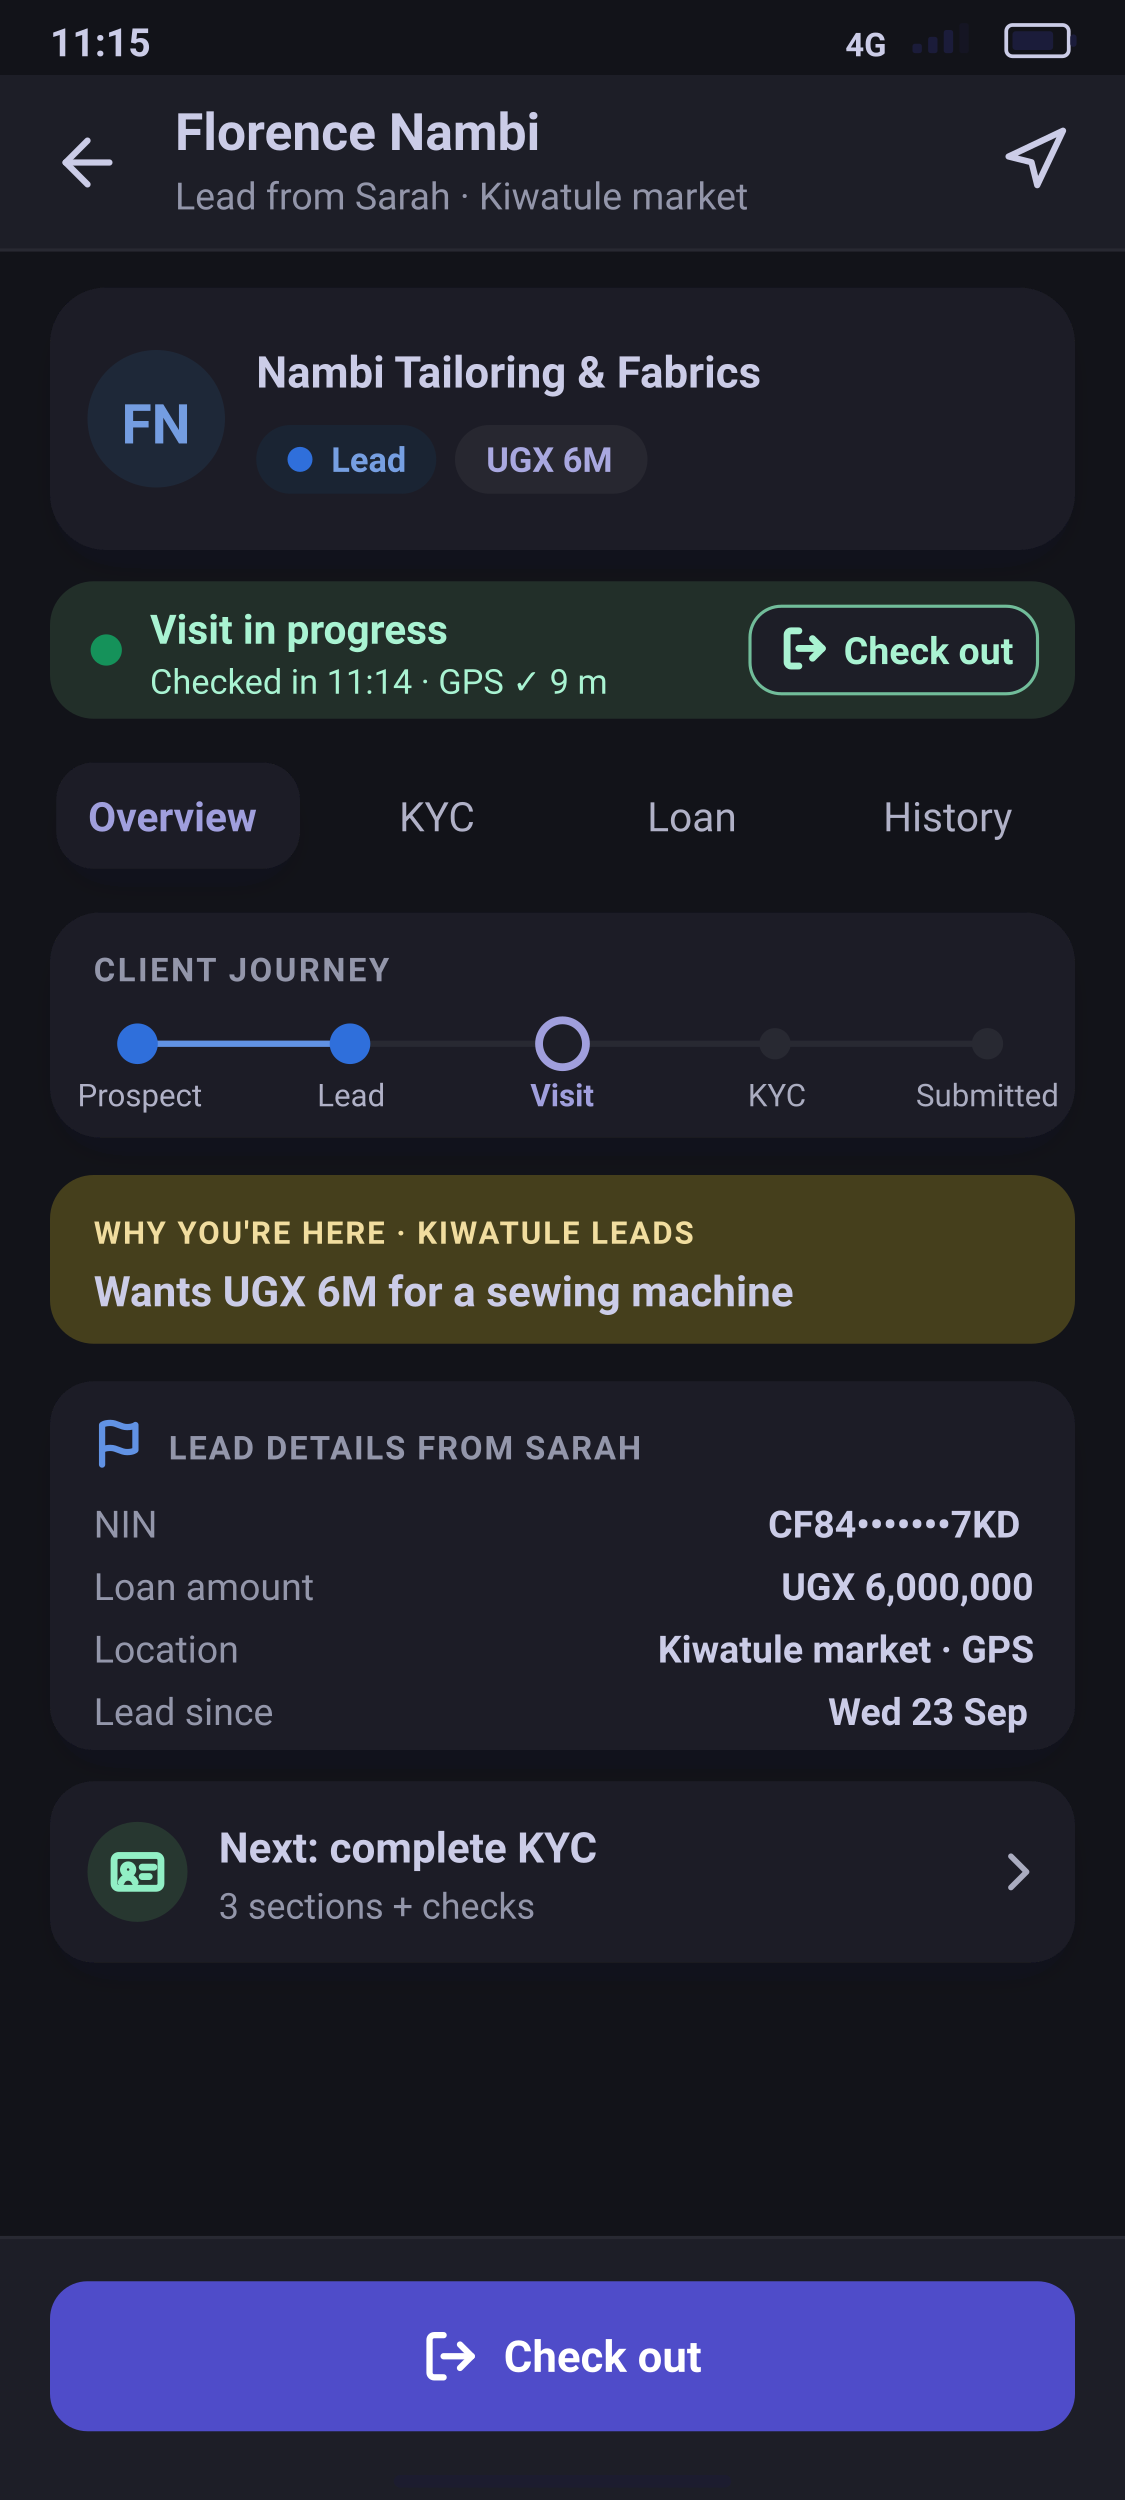
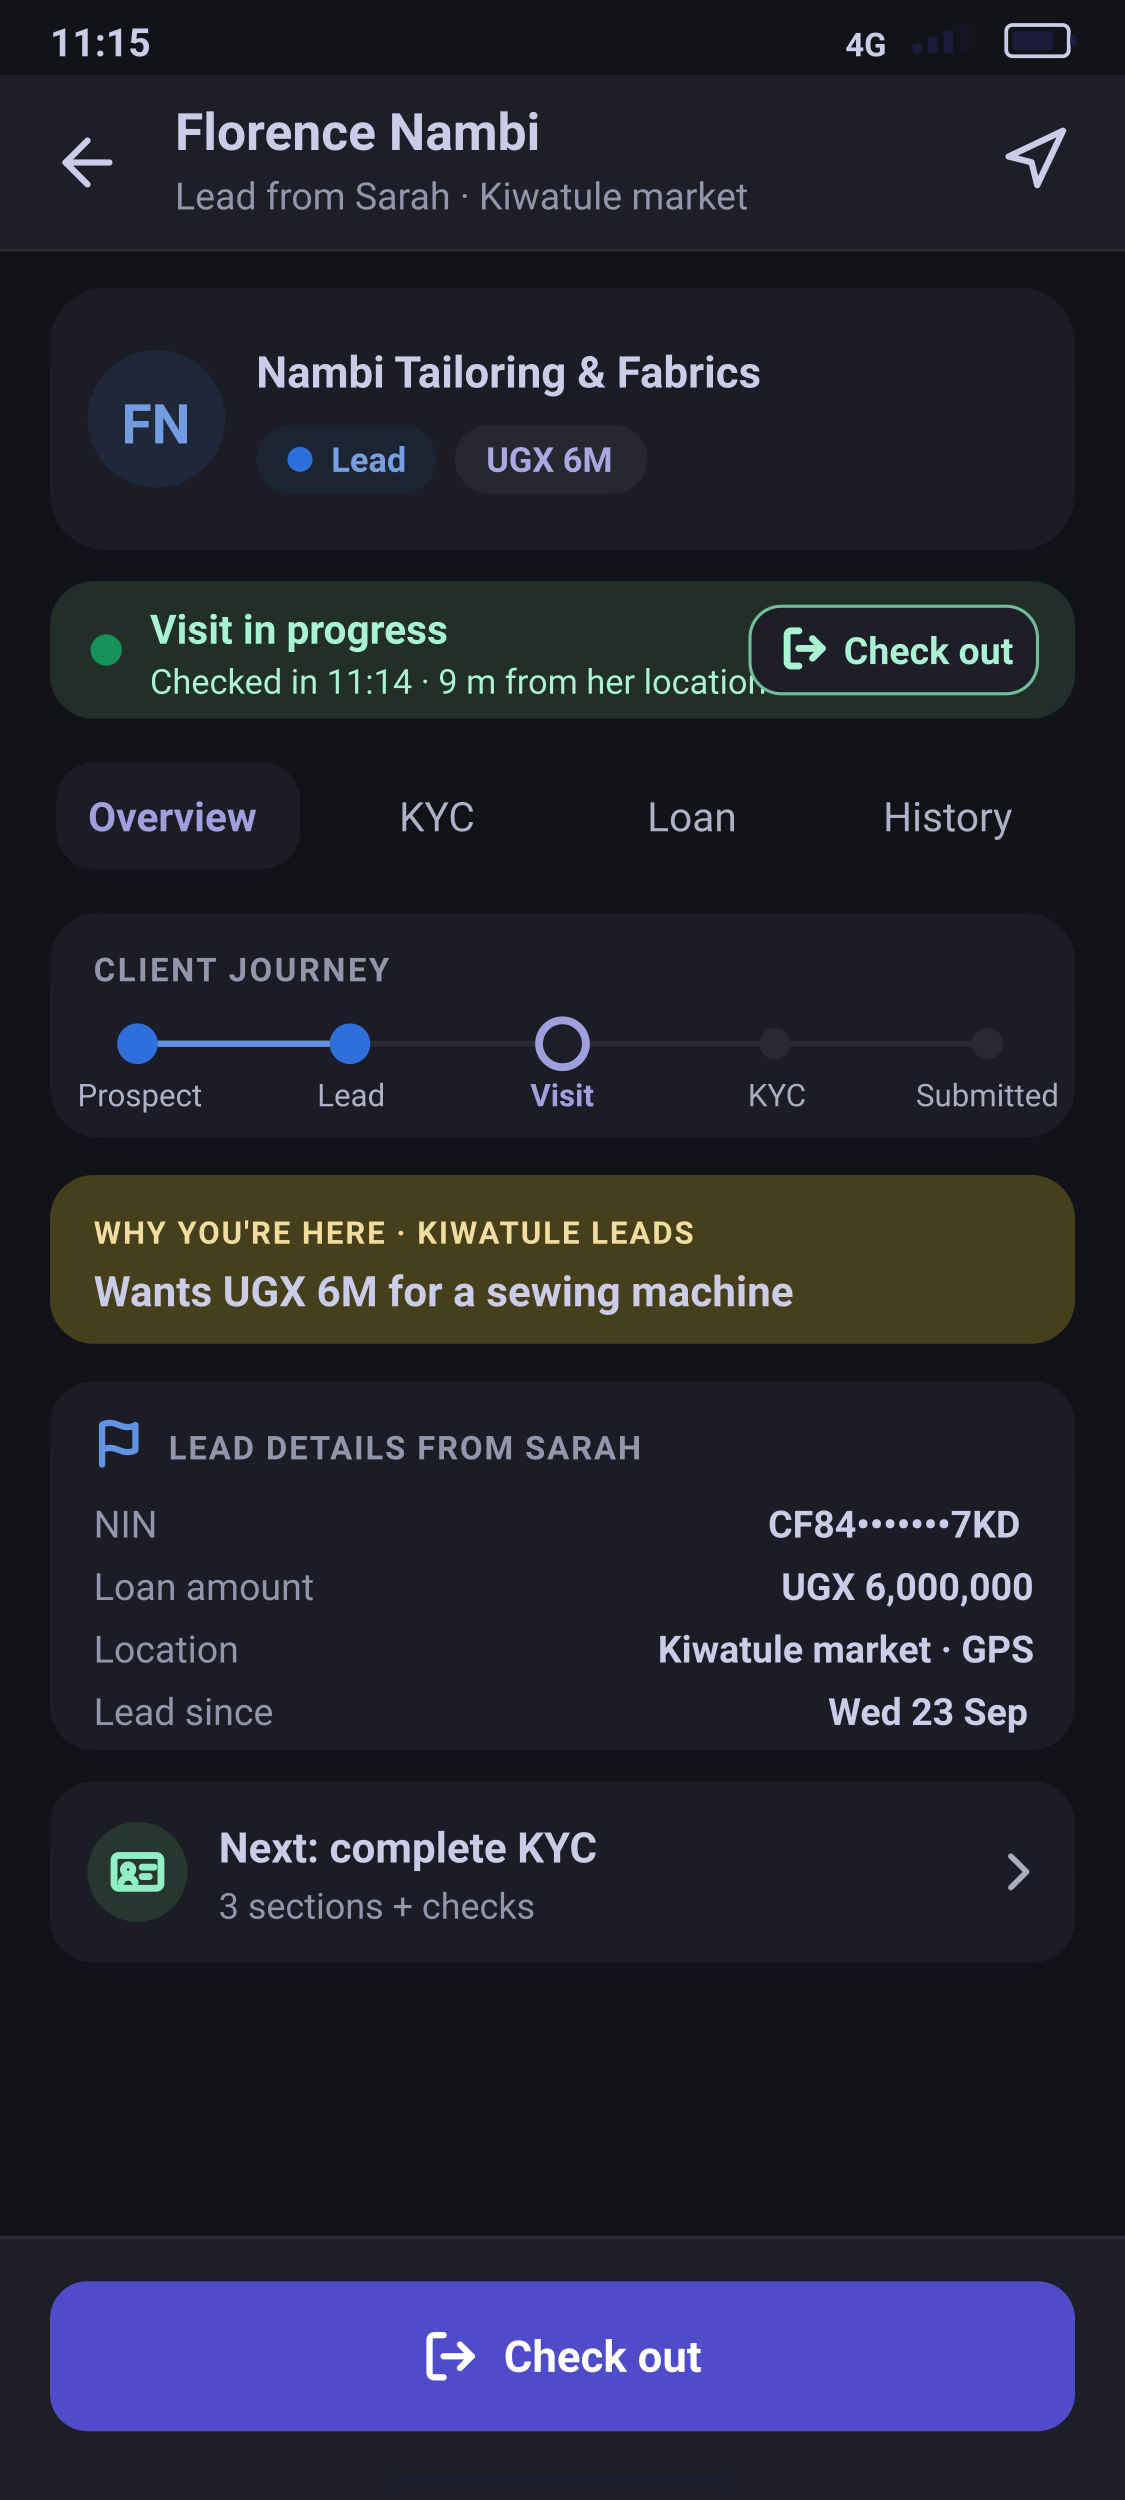
<svg xmlns="http://www.w3.org/2000/svg" width="360" height="800" viewBox="0 0 360 800">
  <defs>
    <filter id="soft" x="-20%" y="-20%" width="140%" height="170%">
      <feDropShadow dx="0" dy="6" stdDeviation="9" flood-color="#1B1C3A" flood-opacity="0.07" />
    </filter>
  </defs>
  <rect id="screen-background" x="0.0" y="0.0" width="360.0" height="800.0" fill="#121319" />
  <g id="status-bar">
    <text id="11-15" x="16.0" y="18.0" font-family="Segoe UI, Roboto, Helvetica Neue, Arial, sans-serif" font-size="12.5" font-weight="600" fill="#CBCCE7">11:15</text>
    <rect id="battery" x="322.0" y="8.0" width="20.0" height="10.0" rx="2" fill="none" stroke="#CBCCE7" stroke-width="1.2" />
    <rect x="324.0" y="10.0" width="13.0" height="6.0" rx="1" fill="#1B1C3A" />
    <rect x="342.5" y="11.0" width="2.0" height="4.0" rx="1" fill="#1B1C3A" />
    <rect id="signal-bar" x="292.0" y="14.0" width="3.0" height="3.0" rx="0.8" fill="#1B1C3A" fill-opacity="1" />
    <rect id="signal-bar-2" x="297.0" y="11.8" width="3.0" height="5.2" rx="0.8" fill="#1B1C3A" fill-opacity="1" />
    <rect id="signal-bar-3" x="302.0" y="9.6" width="3.0" height="7.4" rx="0.8" fill="#1B1C3A" fill-opacity="1" />
    <rect id="signal-bar-4" x="307.0" y="7.4" width="3.0" height="9.6" rx="0.8" fill="#1B1C3A" fill-opacity="0.3" />
    <text id="network" x="270.5" y="18.0" font-family="Segoe UI, Roboto, Helvetica Neue, Arial, sans-serif" font-size="10.5" font-weight="700" fill="#CBCCE7">4G</text>
  </g>
  <g id="app-bar">
    <rect id="app-bar-bg" x="0.0" y="24.0" width="360.0" height="56.0" fill="#1D1E27" />
    <line x1="0.0" y1="80.0" x2="360.0" y2="80.0" stroke="#282932" stroke-width="1" />
    <g id="icon-arrowleft" transform="translate(16.0 40.0) scale(1)">
      <path d="M19 12H5" fill="none" stroke="#CBCCE7" stroke-width="2.00" stroke-linecap="round" stroke-linejoin="round" />
      <path d="M12 19l-7-7 7-7" fill="none" stroke="#CBCCE7" stroke-width="2.00" stroke-linecap="round" stroke-linejoin="round" />
    </g>
    <text id="Florence-Nambi" x="56.0" y="48.0" font-family="Segoe UI, Roboto, Helvetica Neue, Arial, sans-serif" font-size="16.5" font-weight="600" fill="#CBCCE7">Florence Nambi</text>
    <text id="Lead-from-Sarah-Kiwatule-m" x="56.0" y="67.0" font-family="Segoe UI, Roboto, Helvetica Neue, Arial, sans-serif" font-size="12" font-weight="400" fill="#9396AA">Lead from Sarah · Kiwatule market</text>
  </g>
  <g id="icon-navigation" transform="translate(320.0 40.0) scale(0.9167)">
    <path d="M3 11l19-9-9 19-2-8z" fill="none" stroke="#CBCCE7" stroke-width="2.18" stroke-linecap="round" stroke-linejoin="round" />
  </g>
  <g id="client-header">
    <rect x="16.0" y="92.0" width="328.0" height="84.0" rx="18" fill="#1D1E27" filter="url(#soft)" />
    <g id="avatar-FN">
      <circle cx="50.0" cy="134.0" r="22.0" fill="#1E2838" />
      <text id="FN" x="38.9" y="141.9" font-family="Segoe UI, Roboto, Helvetica Neue, Arial, sans-serif" font-size="17.6" font-weight="600" fill="#749DE1">FN</text>
    </g>
    <text id="Nambi-Tailoring-Fabrics" x="82.0" y="124.0" font-family="Segoe UI, Roboto, Helvetica Neue, Arial, sans-serif" font-size="14" font-weight="700" fill="#CBCCE7">Nambi Tailoring &amp; Fabrics</text>
    <g id="chip-Lead">
      <rect x="82.0" y="136.0" width="57.6" height="22.0" rx="11.0" fill="#1A2433" />
      <circle cx="96.0" cy="147.0" r="4.0" fill="#2F6FDB" />
      <text id="Lead" x="106.0" y="151.0" font-family="Segoe UI, Roboto, Helvetica Neue, Arial, sans-serif" font-size="11" font-weight="600" fill="#769FE2">Lead</text>
    </g>
    <g id="chip-UGX-6M">
      <rect x="145.6" y="136.0" width="61.6" height="22.0" rx="11.0" fill="#272730" />
      <text id="UGX-6M" x="155.6" y="151.0" font-family="Segoe UI, Roboto, Helvetica Neue, Arial, sans-serif" font-size="11" font-weight="600" fill="#A9A8E0">UGX 6M</text>
    </g>
  </g>
  <g id="visit-bar">
    <rect x="16.0" y="186.0" width="328.0" height="44.0" rx="14" fill="#222F29" />
    <circle cx="34.0" cy="208.0" r="5.0" fill="#15925A" />
    <text id="Visit-in-progress" x="48.0" y="206.0" font-family="Segoe UI, Roboto, Helvetica Neue, Arial, sans-serif" font-size="13" font-weight="700" fill="#A9F3D2">Visit in progress</text>
-     <text id="Checked-in-11-14-GPS-9-m" x="48.0" y="222.0" font-family="Segoe UI, Roboto, Helvetica Neue, Arial, sans-serif" font-size="11" font-weight="400" fill="#A9F3D2">Checked in 11:14 · GPS ✓ 9 m</text>
+     <text id="Checked-in-11-14-9-m-from" x="48.0" y="222.0" font-family="Segoe UI, Roboto, Helvetica Neue, Arial, sans-serif" font-size="11" font-weight="400" fill="#A9F3D2">Checked in 11:14 · 9 m from her location ✓</text>
    <rect x="240.0" y="194.0" width="92.0" height="28.0" rx="10" fill="#1D1E27" stroke="#71BD9A" stroke-width="1" />
    <g id="icon-logout" transform="translate(250.0 200.0) scale(0.625)">
      <path d="M9 21H5a2 2 0 0 1-2-2V5a2 2 0 0 1 2-2h4" fill="none" stroke="#A9F3D2" stroke-width="3.52" stroke-linecap="round" stroke-linejoin="round" />
      <path d="M16 17l5-5-5-5" fill="none" stroke="#A9F3D2" stroke-width="3.52" stroke-linecap="round" stroke-linejoin="round" />
      <path d="M21 12H9" fill="none" stroke="#A9F3D2" stroke-width="3.52" stroke-linecap="round" stroke-linejoin="round" />
    </g>
    <text id="Check-out" x="270.0" y="212.5" font-family="Segoe UI, Roboto, Helvetica Neue, Arial, sans-serif" font-size="12" font-weight="700" fill="#A9F3D2">Check out</text>
  </g>
  <g id="tabs">
    <rect x="18.0" y="244.0" width="78.0" height="34.0" rx="12" fill="#1D1E27" filter="url(#soft)" />
    <text id="Overview" x="28.2" y="266.0" font-family="Segoe UI, Roboto, Helvetica Neue, Arial, sans-serif" font-size="13" font-weight="700" fill="#A09FDD">Overview</text>
    <text id="KYC" x="127.7" y="266.0" font-family="Segoe UI, Roboto, Helvetica Neue, Arial, sans-serif" font-size="13" font-weight="400" fill="#B0B1C7">KYC</text>
    <text id="Loan" x="207.1" y="266.0" font-family="Segoe UI, Roboto, Helvetica Neue, Arial, sans-serif" font-size="13" font-weight="400" fill="#B0B1C7">Loan</text>
    <text id="History" x="282.6" y="266.0" font-family="Segoe UI, Roboto, Helvetica Neue, Arial, sans-serif" font-size="13" font-weight="400" fill="#B0B1C7">History</text>
  </g>
  <rect x="16.0" y="292.0" width="328.0" height="72.0" rx="16" fill="#1D1E27" filter="url(#soft)" />
  <text id="CLIENT-JOURNEY" x="30.0" y="314.0" font-family="Segoe UI, Roboto, Helvetica Neue, Arial, sans-serif" font-size="10.5" font-weight="700" fill="#9396AA" letter-spacing="0.8">CLIENT JOURNEY</text>
  <line x1="44.0" y1="334.0" x2="316.0" y2="334.0" stroke="#282932" stroke-width="2" />
  <line x1="44.0" y1="334.0" x2="112.0" y2="334.0" stroke="#6192E4" stroke-width="2" />
  <circle cx="44.0" cy="334.0" r="6.5" fill="#2F6FDB" />
  <text id="Prospect" x="24.8" y="354.0" font-family="Segoe UI, Roboto, Helvetica Neue, Arial, sans-serif" font-size="10" font-weight="400" fill="#B0B1C7">Prospect</text>
  <circle cx="112.0" cy="334.0" r="6.5" fill="#2F6FDB" />
  <text id="Lead-2" x="101.5" y="354.0" font-family="Segoe UI, Roboto, Helvetica Neue, Arial, sans-serif" font-size="10" font-weight="400" fill="#B0B1C7">Lead</text>
  <circle cx="180.0" cy="334.0" r="7.5" fill="#1D1E27" stroke="#A09FDD" stroke-width="2.5" />
  <text id="Visit" x="169.7" y="354.0" font-family="Segoe UI, Roboto, Helvetica Neue, Arial, sans-serif" font-size="10" font-weight="700" fill="#A09FDD">Visit</text>
  <circle cx="248.0" cy="334.0" r="5.0" fill="#282932" />
  <text id="KYC-2" x="239.3" y="354.0" font-family="Segoe UI, Roboto, Helvetica Neue, Arial, sans-serif" font-size="10" font-weight="400" fill="#AAACC0">KYC</text>
  <circle cx="316.0" cy="334.0" r="5.0" fill="#282932" />
  <text id="Submitted" x="293.1" y="354.0" font-family="Segoe UI, Roboto, Helvetica Neue, Arial, sans-serif" font-size="10" font-weight="400" fill="#AAACC0">Submitted</text>
  <g id="why-here">
    <rect x="16.0" y="376.0" width="328.0" height="54.0" rx="14" fill="#453F1C" />
    <text id="WHY-YOU-RE-HERE-KIWATULE-L" x="30.0" y="398.0" font-family="Segoe UI, Roboto, Helvetica Neue, Arial, sans-serif" font-size="10" font-weight="700" fill="#F1DD9F" letter-spacing="0.6">WHY YOU'RE HERE · KIWATULE LEADS</text>
    <text id="Wants-UGX-6M-for-a-sewing-ma" x="30.0" y="418.0" font-family="Segoe UI, Roboto, Helvetica Neue, Arial, sans-serif" font-size="13.5" font-weight="600" fill="#CBCCE7">Wants UGX 6M for a sewing machine</text>
  </g>
  <g id="lead-details">
    <rect x="16.0" y="442.0" width="328.0" height="118.0" rx="14" fill="#1D1E27" filter="url(#soft)" />
    <g id="icon-flag" transform="translate(30.0 454.0) scale(0.6667)">
      <path d="M4 15s1-1 4-1 5 2 8 2 4-1 4-1V3s-1 1-4 1-5-2-8-2-4 1-4 1z" fill="none" stroke="#6192E4" stroke-width="3.00" stroke-linecap="round" stroke-linejoin="round" />
      <path d="M4 22v-7" fill="none" stroke="#6192E4" stroke-width="3.00" stroke-linecap="round" stroke-linejoin="round" />
    </g>
    <text id="LEAD-DETAILS-FROM-SARAH" x="54.0" y="467.0" font-family="Segoe UI, Roboto, Helvetica Neue, Arial, sans-serif" font-size="10.5" font-weight="700" fill="#9396AA" letter-spacing="0.6">LEAD DETAILS FROM SARAH</text>
    <text id="NIN" x="30.0" y="492.0" font-family="Segoe UI, Roboto, Helvetica Neue, Arial, sans-serif" font-size="12" font-weight="400" fill="#9396AA">NIN</text>
    <text id="CF84-7KD" x="245.8" y="492.0" font-family="Segoe UI, Roboto, Helvetica Neue, Arial, sans-serif" font-size="12" font-weight="600" fill="#CBCCE7">CF84•••••••7KD</text>
    <text id="Loan-amount" x="30.0" y="512.0" font-family="Segoe UI, Roboto, Helvetica Neue, Arial, sans-serif" font-size="12" font-weight="400" fill="#9396AA">Loan amount</text>
    <text id="UGX-6-000-000" x="250.0" y="512.0" font-family="Segoe UI, Roboto, Helvetica Neue, Arial, sans-serif" font-size="12" font-weight="600" fill="#CBCCE7">UGX 6,000,000</text>
    <text id="Location" x="30.0" y="532.0" font-family="Segoe UI, Roboto, Helvetica Neue, Arial, sans-serif" font-size="12" font-weight="400" fill="#9396AA">Location</text>
    <text id="Kiwatule-market-GPS" x="210.5" y="532.0" font-family="Segoe UI, Roboto, Helvetica Neue, Arial, sans-serif" font-size="12" font-weight="600" fill="#CBCCE7">Kiwatule market · GPS</text>
    <text id="Lead-since" x="30.0" y="552.0" font-family="Segoe UI, Roboto, Helvetica Neue, Arial, sans-serif" font-size="12" font-weight="400" fill="#9396AA">Lead since</text>
    <text id="Wed-23-Sep" x="265.0" y="552.0" font-family="Segoe UI, Roboto, Helvetica Neue, Arial, sans-serif" font-size="12" font-weight="600" fill="#CBCCE7">Wed 23 Sep</text>
  </g>
  <g id="row-Next-complete-KYC">
    <rect x="16.0" y="570.0" width="328.0" height="58.0" rx="14" fill="#1D1E27" filter="url(#soft)" />
    <circle cx="44.0" cy="599.0" r="16.0" fill="#273730" />
    <g id="icon-idcard" transform="translate(35.0 590.0) scale(0.75)">
      <path d="M4 5h16a2 2 0 0 1 2 2v10a2 2 0 0 1-2 2H4a2 2 0 0 1-2-2V7a2 2 0 0 1 2-2z" fill="none" stroke="#91EFC5" stroke-width="2.93" stroke-linecap="round" stroke-linejoin="round" />
      <path d="M8 9a2 2 0 1 0 0 4 2 2 0 1 0 0-4z" fill="none" stroke="#91EFC5" stroke-width="2.93" stroke-linecap="round" stroke-linejoin="round" />
      <path d="M5 16.5c.6-1.5 1.7-2.2 3-2.2s2.4.7 3 2.2" fill="none" stroke="#91EFC5" stroke-width="2.93" stroke-linecap="round" stroke-linejoin="round" />
      <path d="M14 10h5" fill="none" stroke="#91EFC5" stroke-width="2.93" stroke-linecap="round" stroke-linejoin="round" />
      <path d="M14 14h3" fill="none" stroke="#91EFC5" stroke-width="2.93" stroke-linecap="round" stroke-linejoin="round" />
    </g>
    <text id="Next-complete-KYC" x="70.0" y="596.0" font-family="Segoe UI, Roboto, Helvetica Neue, Arial, sans-serif" font-size="13.5" font-weight="600" fill="#CBCCE7">Next: complete KYC</text>
    <text id="3-sections-checks" x="70.0" y="614.0" font-family="Segoe UI, Roboto, Helvetica Neue, Arial, sans-serif" font-size="11.5" font-weight="400" fill="#9396AA">3 sections + checks</text>
    <g id="icon-chevright" transform="translate(316.0 589.0) scale(0.8333)">
      <path d="M9 18l6-6-6-6" fill="none" stroke="#AAACC0" stroke-width="2.16" stroke-linecap="round" stroke-linejoin="round" />
    </g>
  </g>
  <g id="footer">
    <rect x="0.0" y="716.0" width="360.0" height="84.0" fill="#1D1E27" />
    <line x1="0.0" y1="716.0" x2="360.0" y2="716.0" stroke="#282932" stroke-width="1" />
    <g id="button-Check-out">
      <rect x="16.0" y="730.0" width="328.0" height="48.0" rx="12" fill="#4F4CC9" />
      <g id="icon-logout-2" transform="translate(135.2 745.0) scale(0.75)">
        <path d="M9 21H5a2 2 0 0 1-2-2V5a2 2 0 0 1 2-2h4" fill="none" stroke="#FFFFFF" stroke-width="2.67" stroke-linecap="round" stroke-linejoin="round" />
        <path d="M16 17l5-5-5-5" fill="none" stroke="#FFFFFF" stroke-width="2.67" stroke-linecap="round" stroke-linejoin="round" />
        <path d="M21 12H9" fill="none" stroke="#FFFFFF" stroke-width="2.67" stroke-linecap="round" stroke-linejoin="round" />
      </g>
      <text id="Check-out-2" x="161.2" y="759.0" font-family="Segoe UI, Roboto, Helvetica Neue, Arial, sans-serif" font-size="14" font-weight="600" fill="#FFFFFF">Check out</text>
    </g>
  </g>
  <rect id="gesture-bar" x="126.0" y="792.0" width="108.0" height="4.0" rx="2" fill="#1B1C3A" fill-opacity="0.45" />
</svg>
